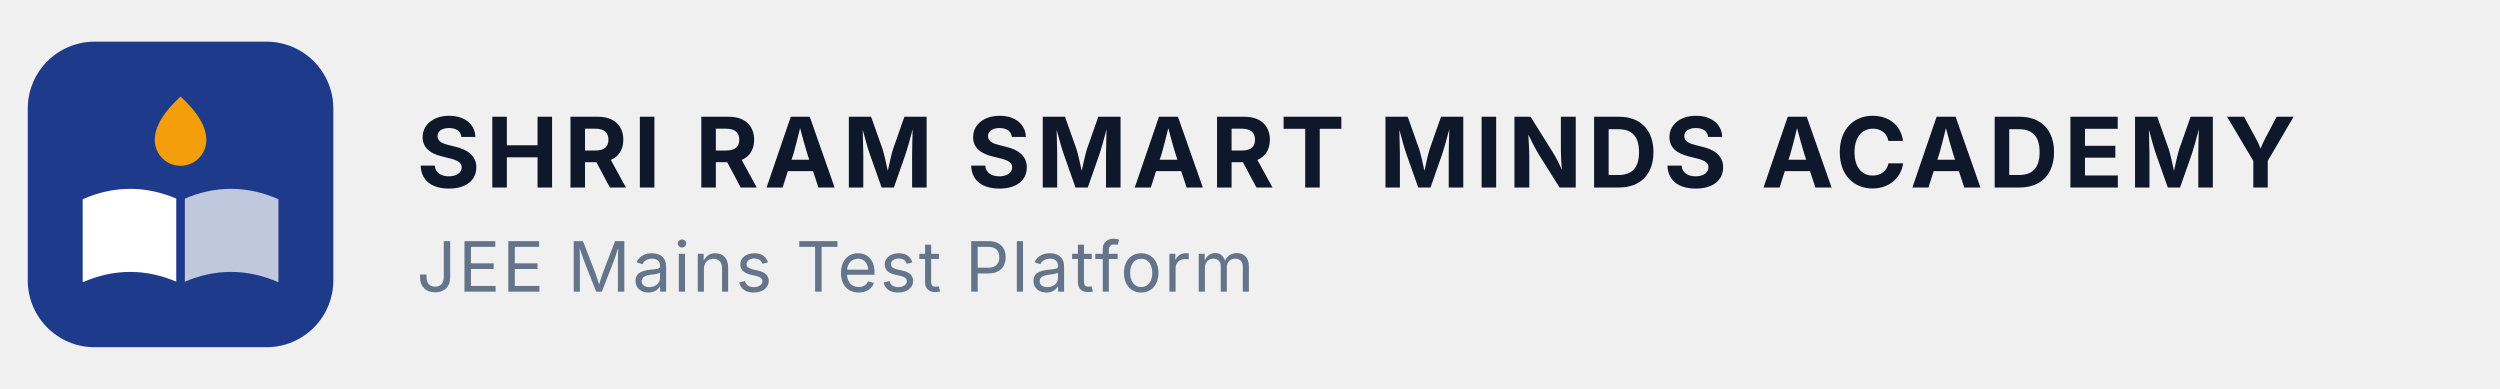
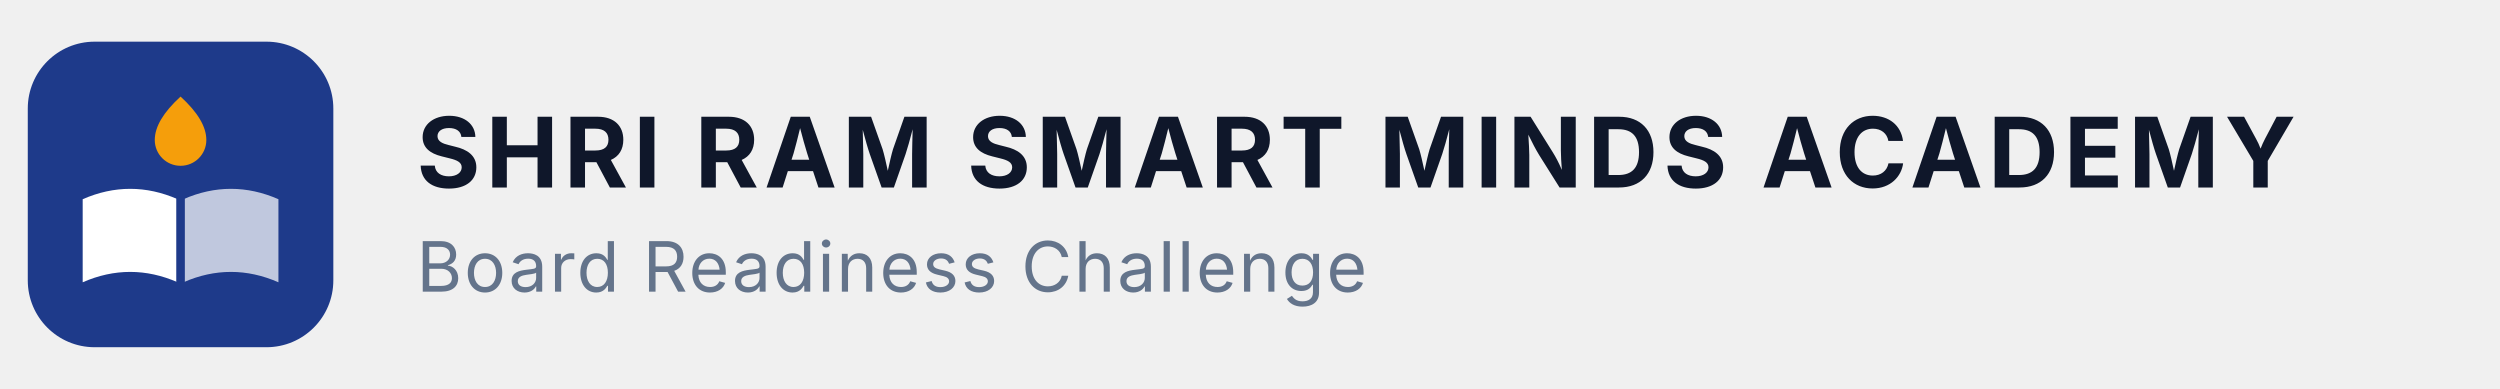
<svg xmlns="http://www.w3.org/2000/svg" width="360" height="56" viewBox="0 0 360 56" role="img" aria-label="Shri Ram Smart Minds Academy — Test Platform">
  <g transform="translate(4 6) scale(0.6875)">
    <rect width="64" height="64" rx="14" fill="#1E3A8A" />
    <path d="M32 11.5c3.6 3.3 5.4 6.3 5.4 9.1a5.4 5.4 0 1 1-10.8 0c0-2.8 1.8-5.8 5.4-9.1z" fill="#F59E0B" />
    <path d="M11.5 33c6.6-2.9 13.3-2.9 19.9 0v17.4c-6.6-2.9-13.3-2.9-19.9 0z" fill="#ffffff" />
    <path d="M52.5 33c-6.6-2.9-13.3-2.9-19.9 0v17.4c6.6-2.9 13.3-2.9 19.9 0z" fill="#ffffff" fill-opacity=".72" />
    <path d="M32 33v17.4" stroke="#1E3A8A" stroke-width="1.8" stroke-linecap="round" />
  </g>
  <text x="60" y="27" font-family="Segoe UI, Inter, system-ui, -apple-system, sans-serif" font-size="14" font-weight="700" letter-spacing="0.8" fill="#0F172A">SHRI RAM SMART MINDS ACADEMY</text>
-   <text x="60" y="42" font-family="Segoe UI, Inter, system-ui, -apple-system, sans-serif" font-size="10" font-weight="400" letter-spacing="0.3" fill="#64748B">JEE Mains Test Platform</text>
+   <text x="60" y="42" font-family="Segoe UI, Inter, system-ui, -apple-system, sans-serif" font-size="10" font-weight="400" letter-spacing="0.3" fill="#64748B">Board Readiness Challenge</text>
</svg>
